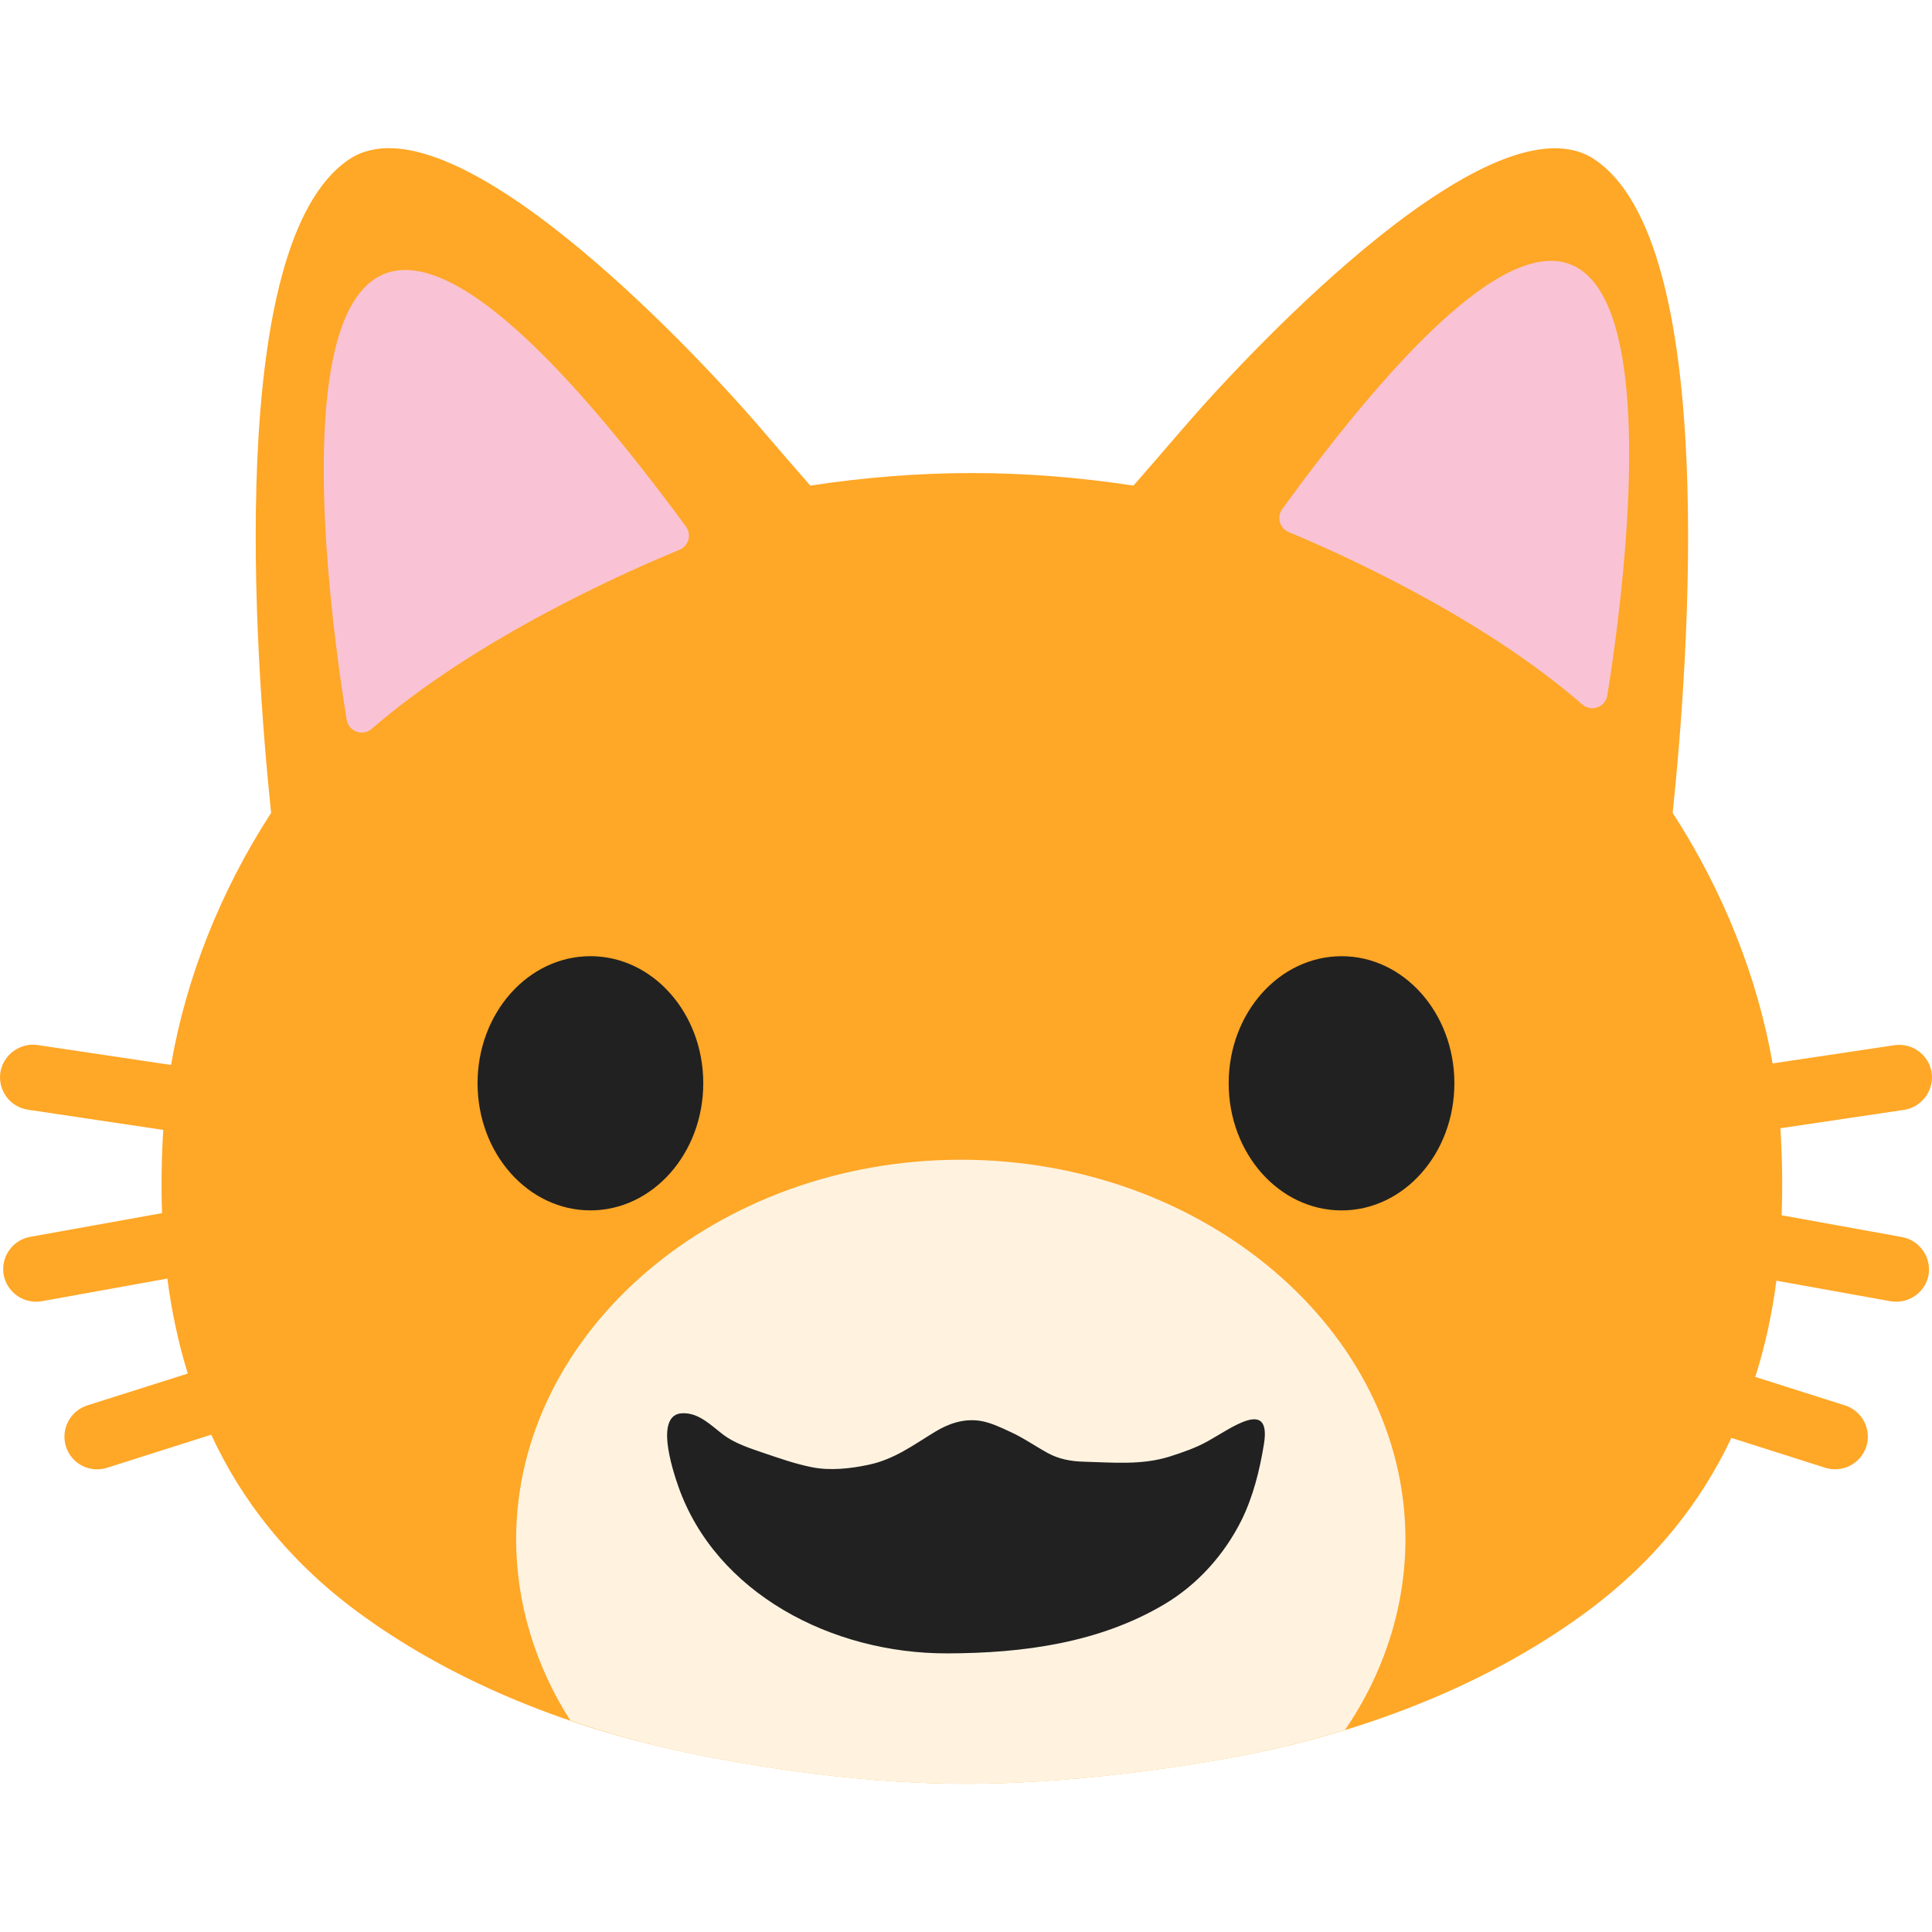
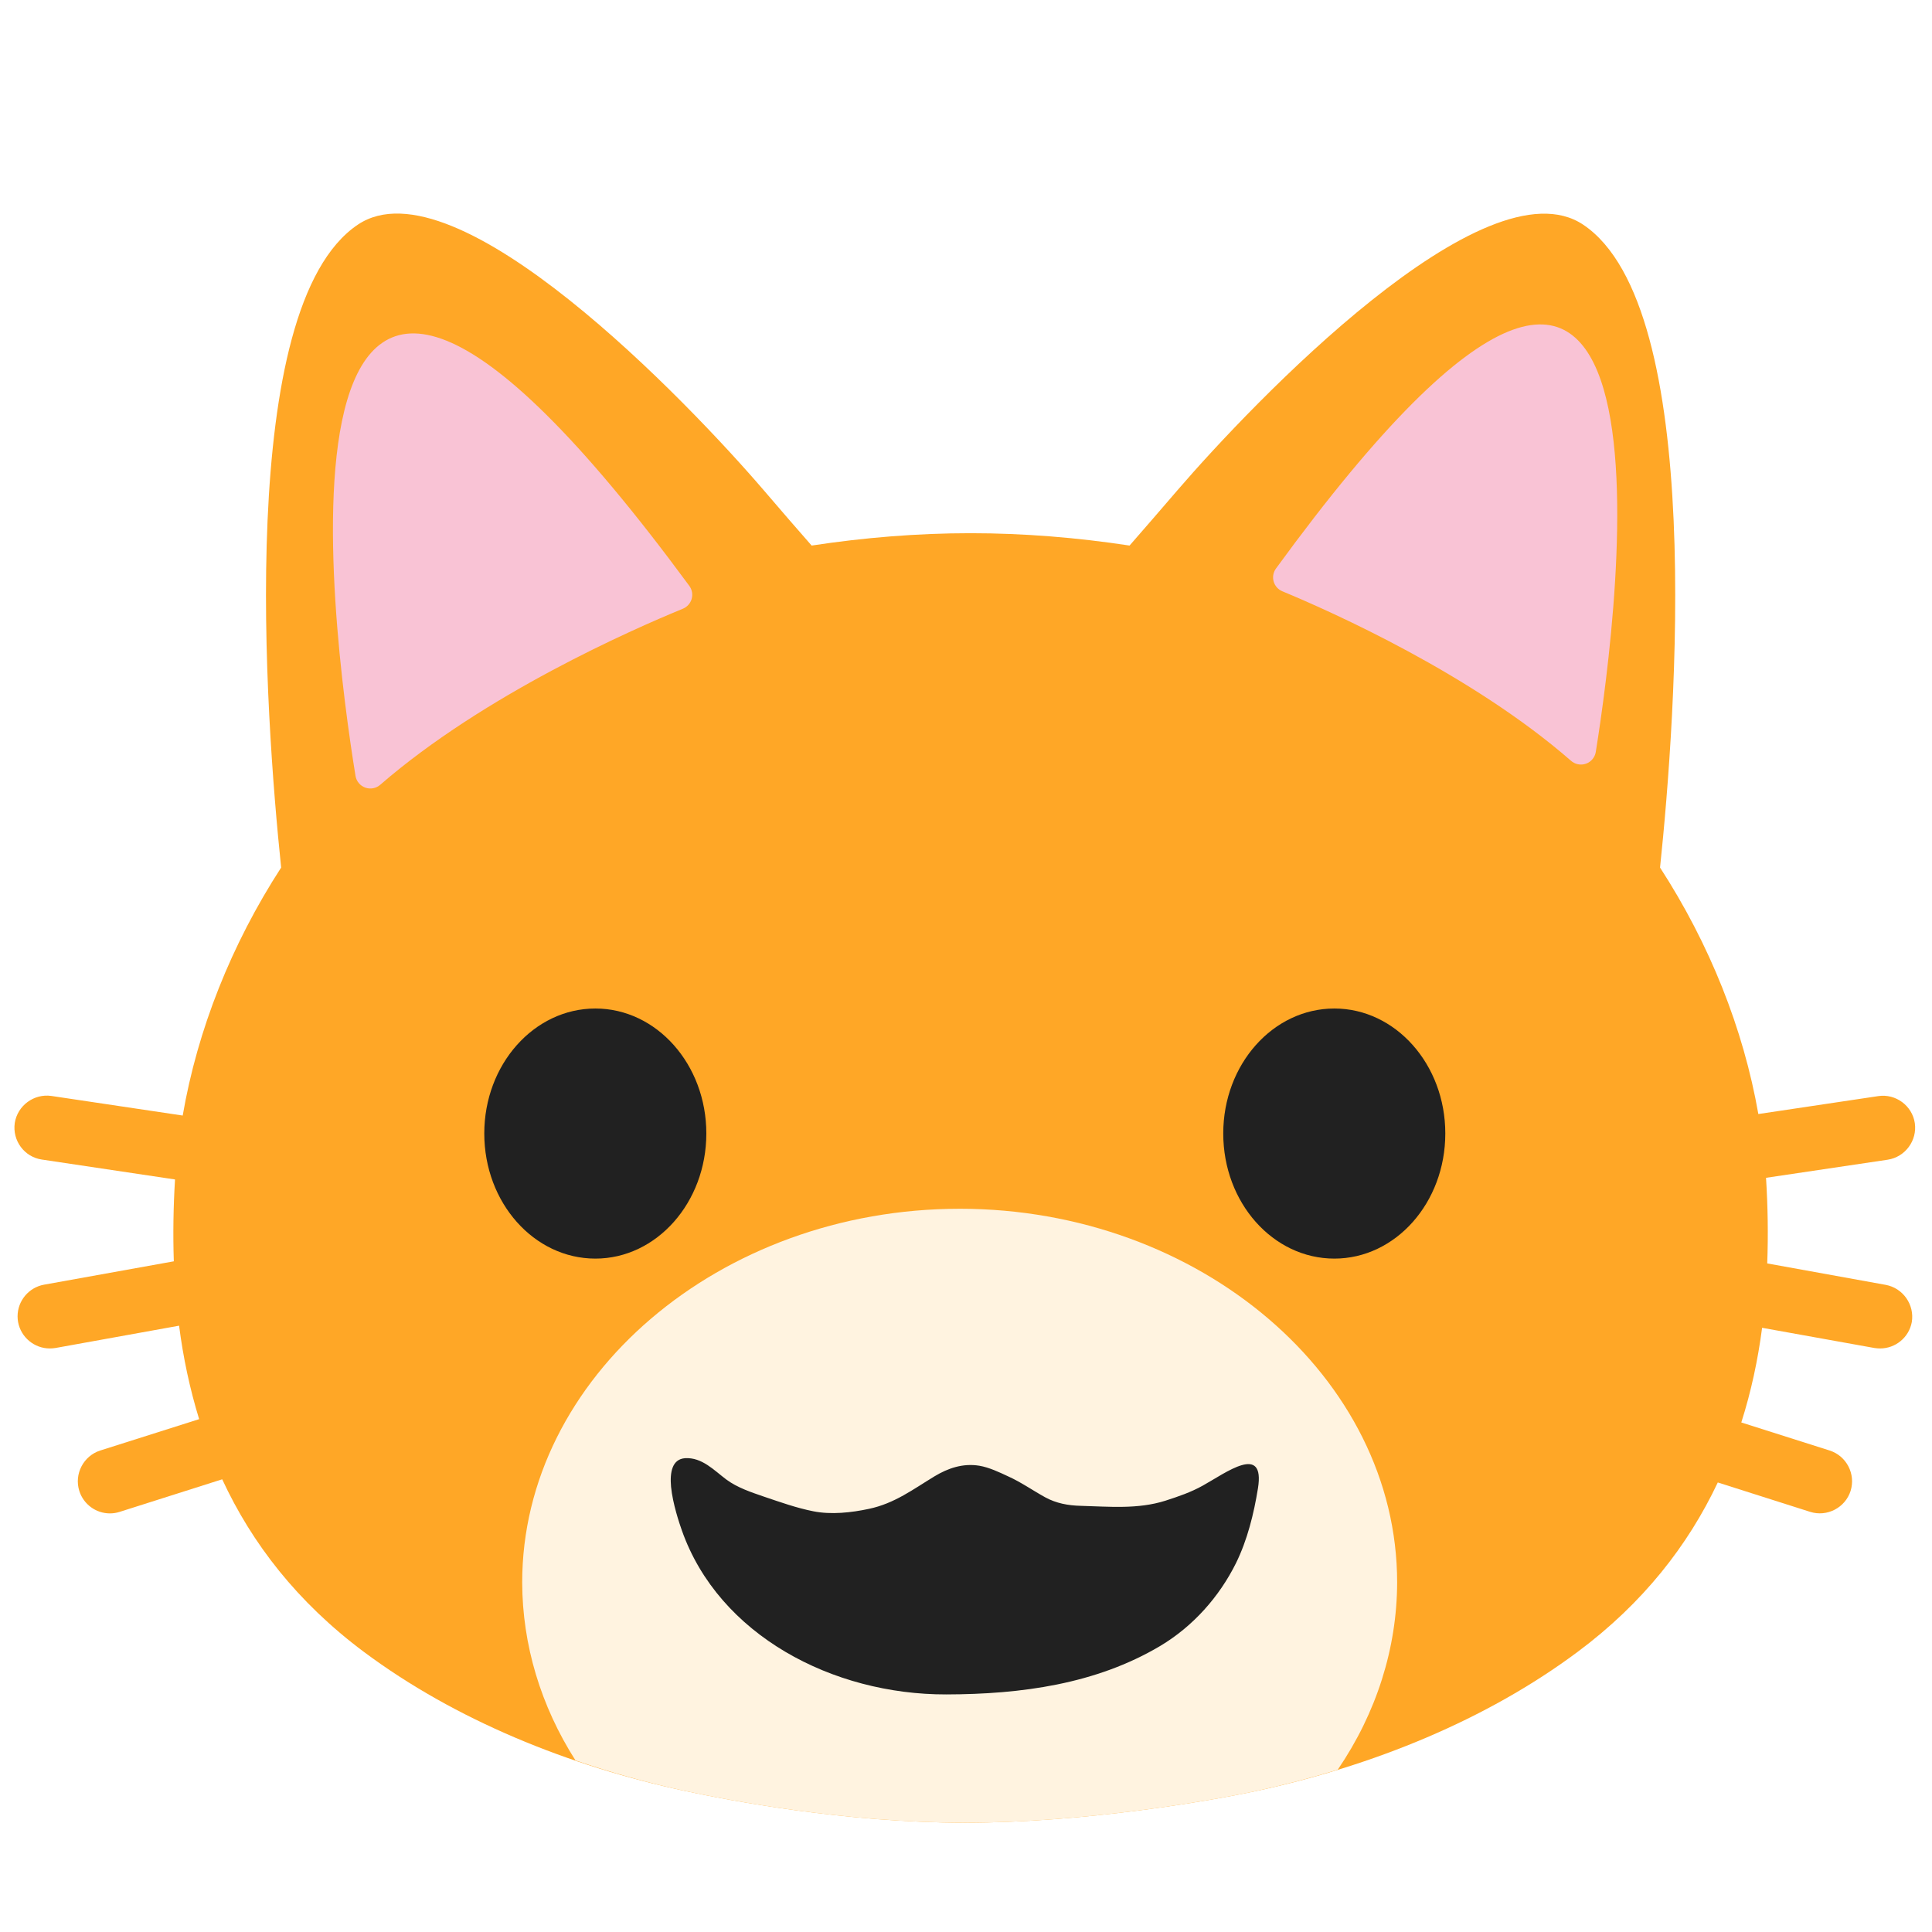
- <svg xmlns="http://www.w3.org/2000/svg" clip-rule="evenodd" fill-rule="evenodd" stroke-linejoin="round" stroke-miterlimit="2" version="1.1" viewBox="0 0 128 128" xml:space="preserve">
-   <g transform="matrix(.24364 0 0 .24364 -.97171 -4.5645)">
-     <path d="m521.17 355.12-32.709-5.917c0.292-7.833 0.167-15.75-0.333-23.666l33.625-5c4.828-0.732 8.207-5.294 7.5-10.125-0.723-4.81-5.273-8.175-10.083-7.459l-33.167 4.959c-4.125-23.584-13.458-46.959-27.167-68.125 4.375-41.75 12.709-154.88-21.208-177.67-27.042-18.167-91.458 49.292-112.25 73.458-4.792 5.584-9.167 10.625-13.167 15.209-14.5-2.209-29.25-3.417-43.958-3.417-14.667 0-29.417 1.208-43.917 3.417-4.041-4.584-8.375-9.625-13.166-15.209-20.75-24.208-85.167-91.625-112.25-73.5-33.959 22.792-25.542 136-21.209 177.71-13.791 21.291-23.125 44.833-27.208 68.541l-36.292-5.416c-4.815-0.694-9.36 2.654-10.125 7.458-0.708 4.875 2.625 9.417 7.5 10.125l36.792 5.5c-0.458 7.542-0.583 15.125-0.333 22.625l-35.875 6.458c-4.215 0.763-7.309 4.467-7.309 8.75 0 0.531 0.047 1.061 0.142 1.584 0.779 4.202 4.476 7.283 8.75 7.291 0.5 0 1.042-0.041 1.583-0.125l34.167-6.166c1.125 8.791 2.958 17.416 5.542 25.833l-27.334 8.667c-4.646 1.48-7.258 6.515-5.791 11.166 1.154 3.688 4.593 6.216 8.458 6.216 0.919 0 1.833-0.143 2.708-0.424l28.334-9c8.208 17.708 20.75 33.958 39.166 47.708 25.209 18.792 56.584 31.542 88.875 38.459 12.292 2.625 44 8.75 77.292 8.75s68.125-6.125 80.417-8.75c32.291-6.917 63.666-19.667 88.875-38.459 18.125-13.5 30.541-29.458 38.75-46.833l25.541 8.125c4.652 1.471 9.69-1.142 11.167-5.792 1.458-4.666-1.125-9.666-5.792-11.166l-24.416-7.75c2.708-8.5 4.583-17.25 5.75-26.167l31.041 5.583c0.542 0.084 1.084 0.125 1.584 0.125 4.208 0 7.958-3 8.75-7.291 0.791-4.792-2.417-9.417-7.25-10.292z" fill="#ffa726" fill-rule="nonzero" />
-     <path d="m105.14 216.87c-1.125 1.014-2.713 1.335-4.144 0.838-1.431-0.498-2.477-1.734-2.732-3.227-6.474-39.866-30.514-219.36 92.258-52.555 0.765 1.041 1.004 2.377 0.647 3.618s-1.269 2.247-2.469 2.723c-14.067 5.769-54.826 23.706-83.56 48.603zm329.04-6.629c1.125 1.021 2.717 1.346 4.152 0.848 1.436-0.497 2.485-1.738 2.736-3.236 6.271-39.18 28.89-211.68-88.393-50.719-0.757 1.039-0.991 2.368-0.636 3.604 0.355 1.235 1.26 2.237 2.453 2.715 13.583 5.636 52.264 22.881 79.688 46.788z" fill="#f9c3d5" />
-     <path d="m265.25 334.1h-4e-3c-66.331 0-120.91 46.626-120.91 103.29 0.043 17.188 5.108 34.099 14.734 49.192 9.956 3.419 20.106 6.246 30.396 8.467 12.291 2.625 43.995 8.75 77.287 8.75s68.125-6.125 80.417-8.75c7.606-1.64 15.138-3.607 22.575-5.896 10.714-15.717 16.38-33.575 16.425-51.763v-4e-3c0-56.662-54.582-103.29-120.91-103.29h-4e-3z" fill="#fff3e0" fill-rule="nonzero" />
-     <g fill="#212121">
-       <path d="m133.85 313.29c0-19.084 13.75-34.542 30.708-34.542 16.917 0 30.667 15.458 30.667 34.542 0 19.083-13.75 34.583-30.667 34.583-16.958 0-30.708-15.458-30.708-34.583z" />
-       <path d="m368.81 347.88c-16.959 0-30.709-15.458-30.709-34.583 0-19.084 13.75-34.542 30.709-34.542 16.916 0 30.666 15.458 30.666 34.542 0 19.125-13.75 34.583-30.666 34.583z" />
-       <path d="m347.69 411.42c-1.125 6.958-2.917 14.25-6.084 20.666-4.583 9.209-11.791 17.417-20.958 22.875-17.75 10.542-38.458 13.334-59.083 13.375-31.459 0.084-62.875-16.416-73.084-45.291-0.708-2-2.541-7.417-3-12.084-0.375-4.083 0.334-7.666 3.875-7.916 4.667-0.292 8.042 3.375 11.375 5.875 3.084 2.291 6.917 3.541 10.542 4.791 4.458 1.5 8.875 3.084 13.5 4 4.958 1 10.542 0.375 15.417-0.666 7.083-1.5 12.208-5.417 18.125-9 3.666-2.209 7.791-3.667 12.375-2.917 2.708 0.458 5.5 1.792 7.916 2.917 3.542 1.583 6.917 3.958 10.334 5.833 3 1.625 6.25 2.25 9.791 2.333 7.834 0.209 15.75 1 23.375-1.416 3.625-1.167 7.042-2.334 10.334-4.167 6.333-3.5 17.291-11.833 15.25 0.792z" />
-     </g>
-   </g>
+ <svg xmlns="http://www.w3.org/2000/svg" width="100%" height="100%" viewBox="0 0 534 534" version="1.1" xml:space="preserve" style="fill-rule:evenodd;clip-rule:evenodd;stroke-linejoin:round;stroke-miterlimit:2;">
+   <path d="M521.167,355.125l-32.709,-5.917c0.292,-7.833 0.167,-15.75 -0.333,-23.666l33.625,-5c4.828,-0.732 8.207,-5.294 7.5,-10.125c-0.723,-4.81 -5.273,-8.175 -10.083,-7.459l-33.167,4.959c-4.125,-23.584 -13.458,-46.959 -27.167,-68.125c4.375,-41.75 12.709,-154.875 -21.208,-177.667c-27.042,-18.167 -91.458,49.292 -112.25,73.458c-4.792,5.584 -9.167,10.625 -13.167,15.209c-14.5,-2.209 -29.25,-3.417 -43.958,-3.417c-14.667,-0 -29.417,1.208 -43.917,3.417c-4.041,-4.584 -8.375,-9.625 -13.166,-15.209c-20.75,-24.208 -85.167,-91.625 -112.25,-73.5c-33.959,22.792 -25.542,136 -21.209,177.709c-13.791,21.291 -23.125,44.833 -27.208,68.541l-36.292,-5.416c-4.815,-0.694 -9.36,2.654 -10.125,7.458c-0.708,4.875 2.625,9.417 7.5,10.125l36.792,5.5c-0.458,7.542 -0.583,15.125 -0.333,22.625l-35.875,6.458c-4.215,0.763 -7.309,4.467 -7.309,8.75c-0,0.531 0.047,1.061 0.142,1.584c0.779,4.202 4.476,7.283 8.75,7.291c0.5,0 1.042,-0.041 1.583,-0.125l34.167,-6.166c1.125,8.791 2.958,17.416 5.542,25.833l-27.334,8.667c-4.646,1.48 -7.258,6.515 -5.791,11.166c1.154,3.688 4.593,6.216 8.458,6.216c0.919,0 1.833,-0.143 2.708,-0.424l28.334,-9c8.208,17.708 20.75,33.958 39.166,47.708c25.209,18.792 56.584,31.542 88.875,38.459c12.292,2.625 44,8.75 77.292,8.75c33.292,-0 68.125,-6.125 80.417,-8.75c32.291,-6.917 63.666,-19.667 88.875,-38.459c18.125,-13.5 30.541,-29.458 38.75,-46.833l25.541,8.125c4.652,1.471 9.69,-1.142 11.167,-5.792c1.458,-4.666 -1.125,-9.666 -5.792,-11.166l-24.416,-7.75c2.708,-8.5 4.583,-17.25 5.75,-26.167l31.041,5.583c0.542,0.084 1.084,0.125 1.584,0.125c4.208,0 7.958,-3 8.75,-7.291c0.791,-4.792 -2.417,-9.417 -7.25,-10.292Z" style="fill:#ffa726;fill-rule:nonzero;" />
+   <path d="M105.142,216.872c-1.125,1.014 -2.713,1.335 -4.144,0.838c-1.431,-0.498 -2.477,-1.734 -2.732,-3.227c-6.474,-39.866 -30.514,-219.359 92.258,-52.555c0.765,1.041 1.004,2.377 0.647,3.618c-0.357,1.241 -1.269,2.247 -2.469,2.723c-14.067,5.769 -54.826,23.706 -83.56,48.603Zm329.039,-6.629c1.125,1.021 2.717,1.346 4.152,0.848c1.436,-0.497 2.485,-1.738 2.736,-3.236c6.271,-39.18 28.89,-211.681 -88.393,-50.719c-0.757,1.039 -0.991,2.368 -0.636,3.604c0.355,1.235 1.26,2.237 2.453,2.715c13.583,5.636 52.264,22.881 79.688,46.788Z" style="fill:#f9c3d5;" />
+   <path d="M265.25,334.1c-0.001,-0 -0.003,-0 -0.004,-0c-66.331,-0 -120.913,46.626 -120.913,103.287c0.043,17.188 5.108,34.099 14.734,49.192c9.956,3.419 20.106,6.246 30.396,8.467c12.291,2.625 43.995,8.75 77.287,8.75c33.292,-0 68.125,-6.125 80.417,-8.75c7.606,-1.64 15.138,-3.607 22.575,-5.896c10.714,-15.717 16.38,-33.575 16.425,-51.763c-0,-0.001 -0,-0.002 -0,-0.004c-0,-56.662 -54.582,-103.287 -120.913,-103.287c-0.001,-0 -0.003,-0 -0.004,-0l0,0.004Z" style="fill:#fff3e0;fill-rule:nonzero;" />
+   <path d="M133.854,313.292c0,-19.084 13.75,-34.542 30.708,-34.542c16.917,0 30.667,15.458 30.667,34.542c0,19.083 -13.75,34.583 -30.667,34.583c-16.958,0 -30.708,-15.458 -30.708,-34.583Z" style="fill:#212121;" />
+   <path d="M368.813,347.875c-16.959,0 -30.709,-15.458 -30.709,-34.583c0,-19.084 13.75,-34.542 30.709,-34.542c16.916,0 30.666,15.458 30.666,34.542c0,19.125 -13.75,34.583 -30.666,34.583Z" style="fill:#212121;" />
+   <path d="M347.688,411.417c-1.125,6.958 -2.917,14.25 -6.084,20.666c-4.583,9.209 -11.791,17.417 -20.958,22.875c-17.75,10.542 -38.458,13.334 -59.083,13.375c-31.459,0.084 -62.875,-16.416 -73.084,-45.291c-0.708,-2 -2.541,-7.417 -3,-12.084c-0.375,-4.083 0.334,-7.666 3.875,-7.916c4.667,-0.292 8.042,3.375 11.375,5.875c3.084,2.291 6.917,3.541 10.542,4.791c4.458,1.5 8.875,3.084 13.5,4c4.958,1 10.542,0.375 15.417,-0.666c7.083,-1.5 12.208,-5.417 18.125,-9c3.666,-2.209 7.791,-3.667 12.375,-2.917c2.708,0.458 5.5,1.792 7.916,2.917c3.542,1.583 6.917,3.958 10.334,5.833c3,1.625 6.25,2.25 9.791,2.333c7.834,0.209 15.75,1 23.375,-1.416c3.625,-1.167 7.042,-2.334 10.334,-4.167c6.333,-3.5 17.291,-11.833 15.25,0.792Z" style="fill:#212121;" />
</svg>
